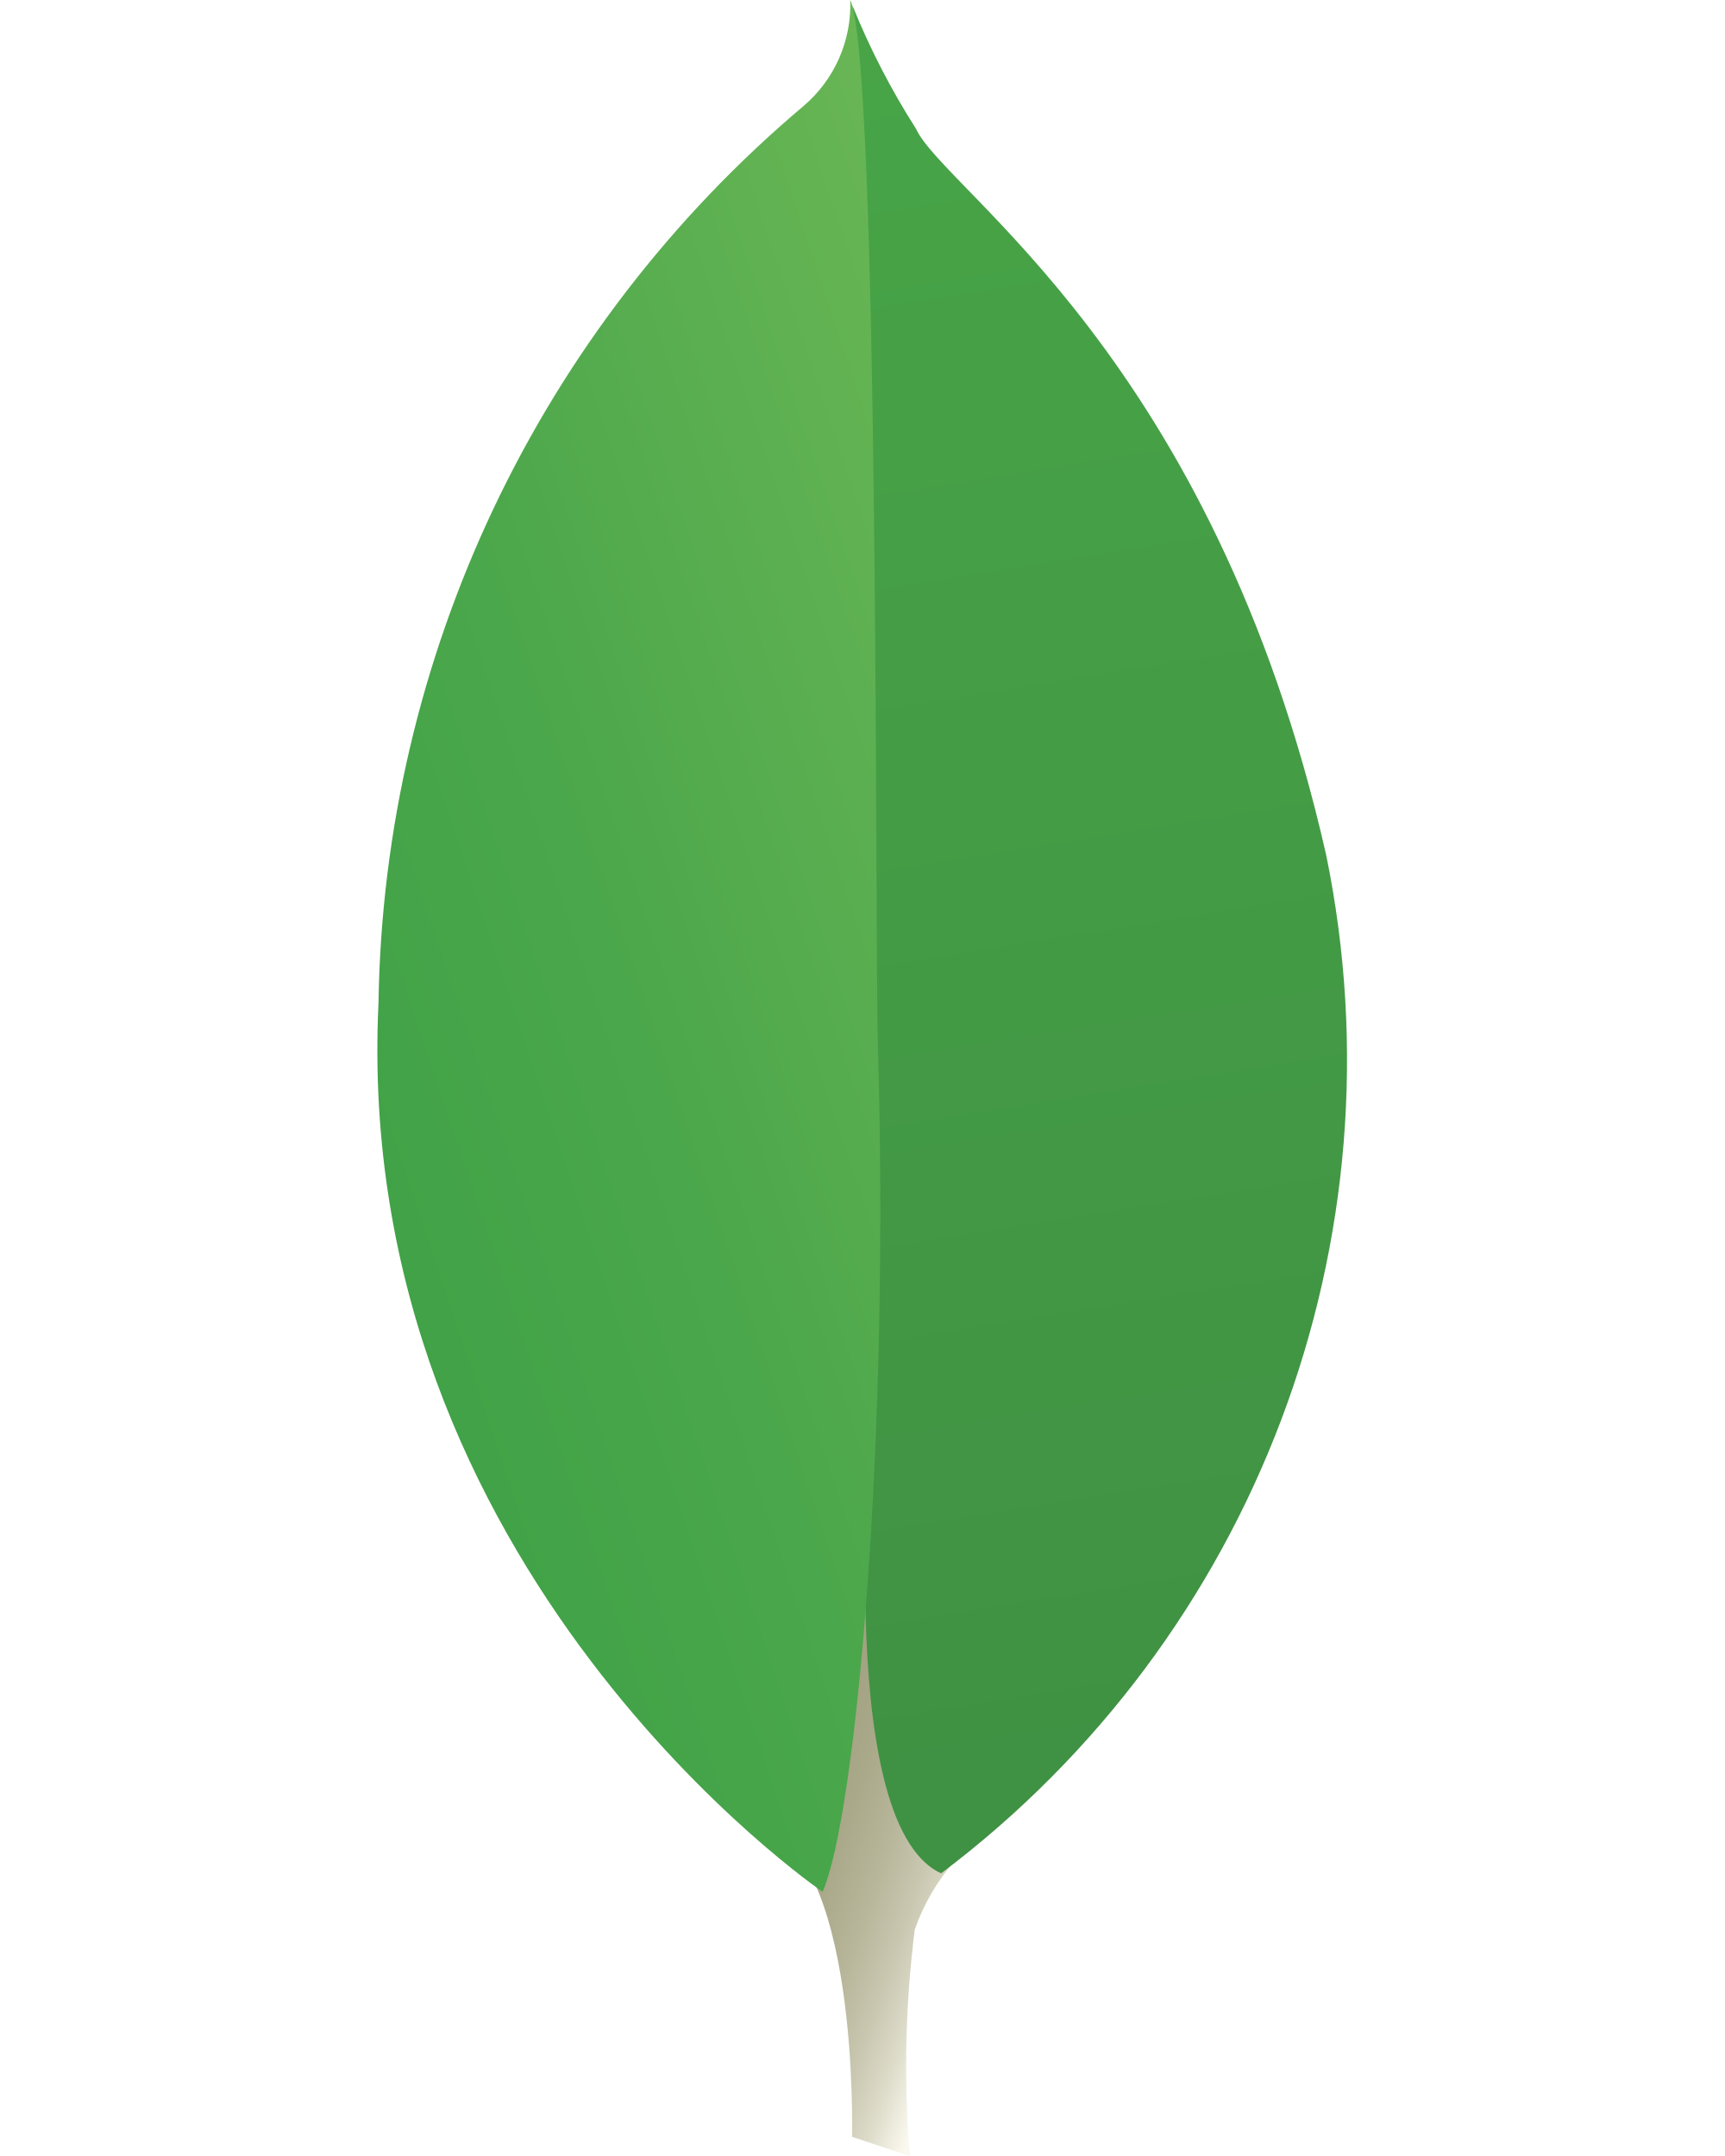
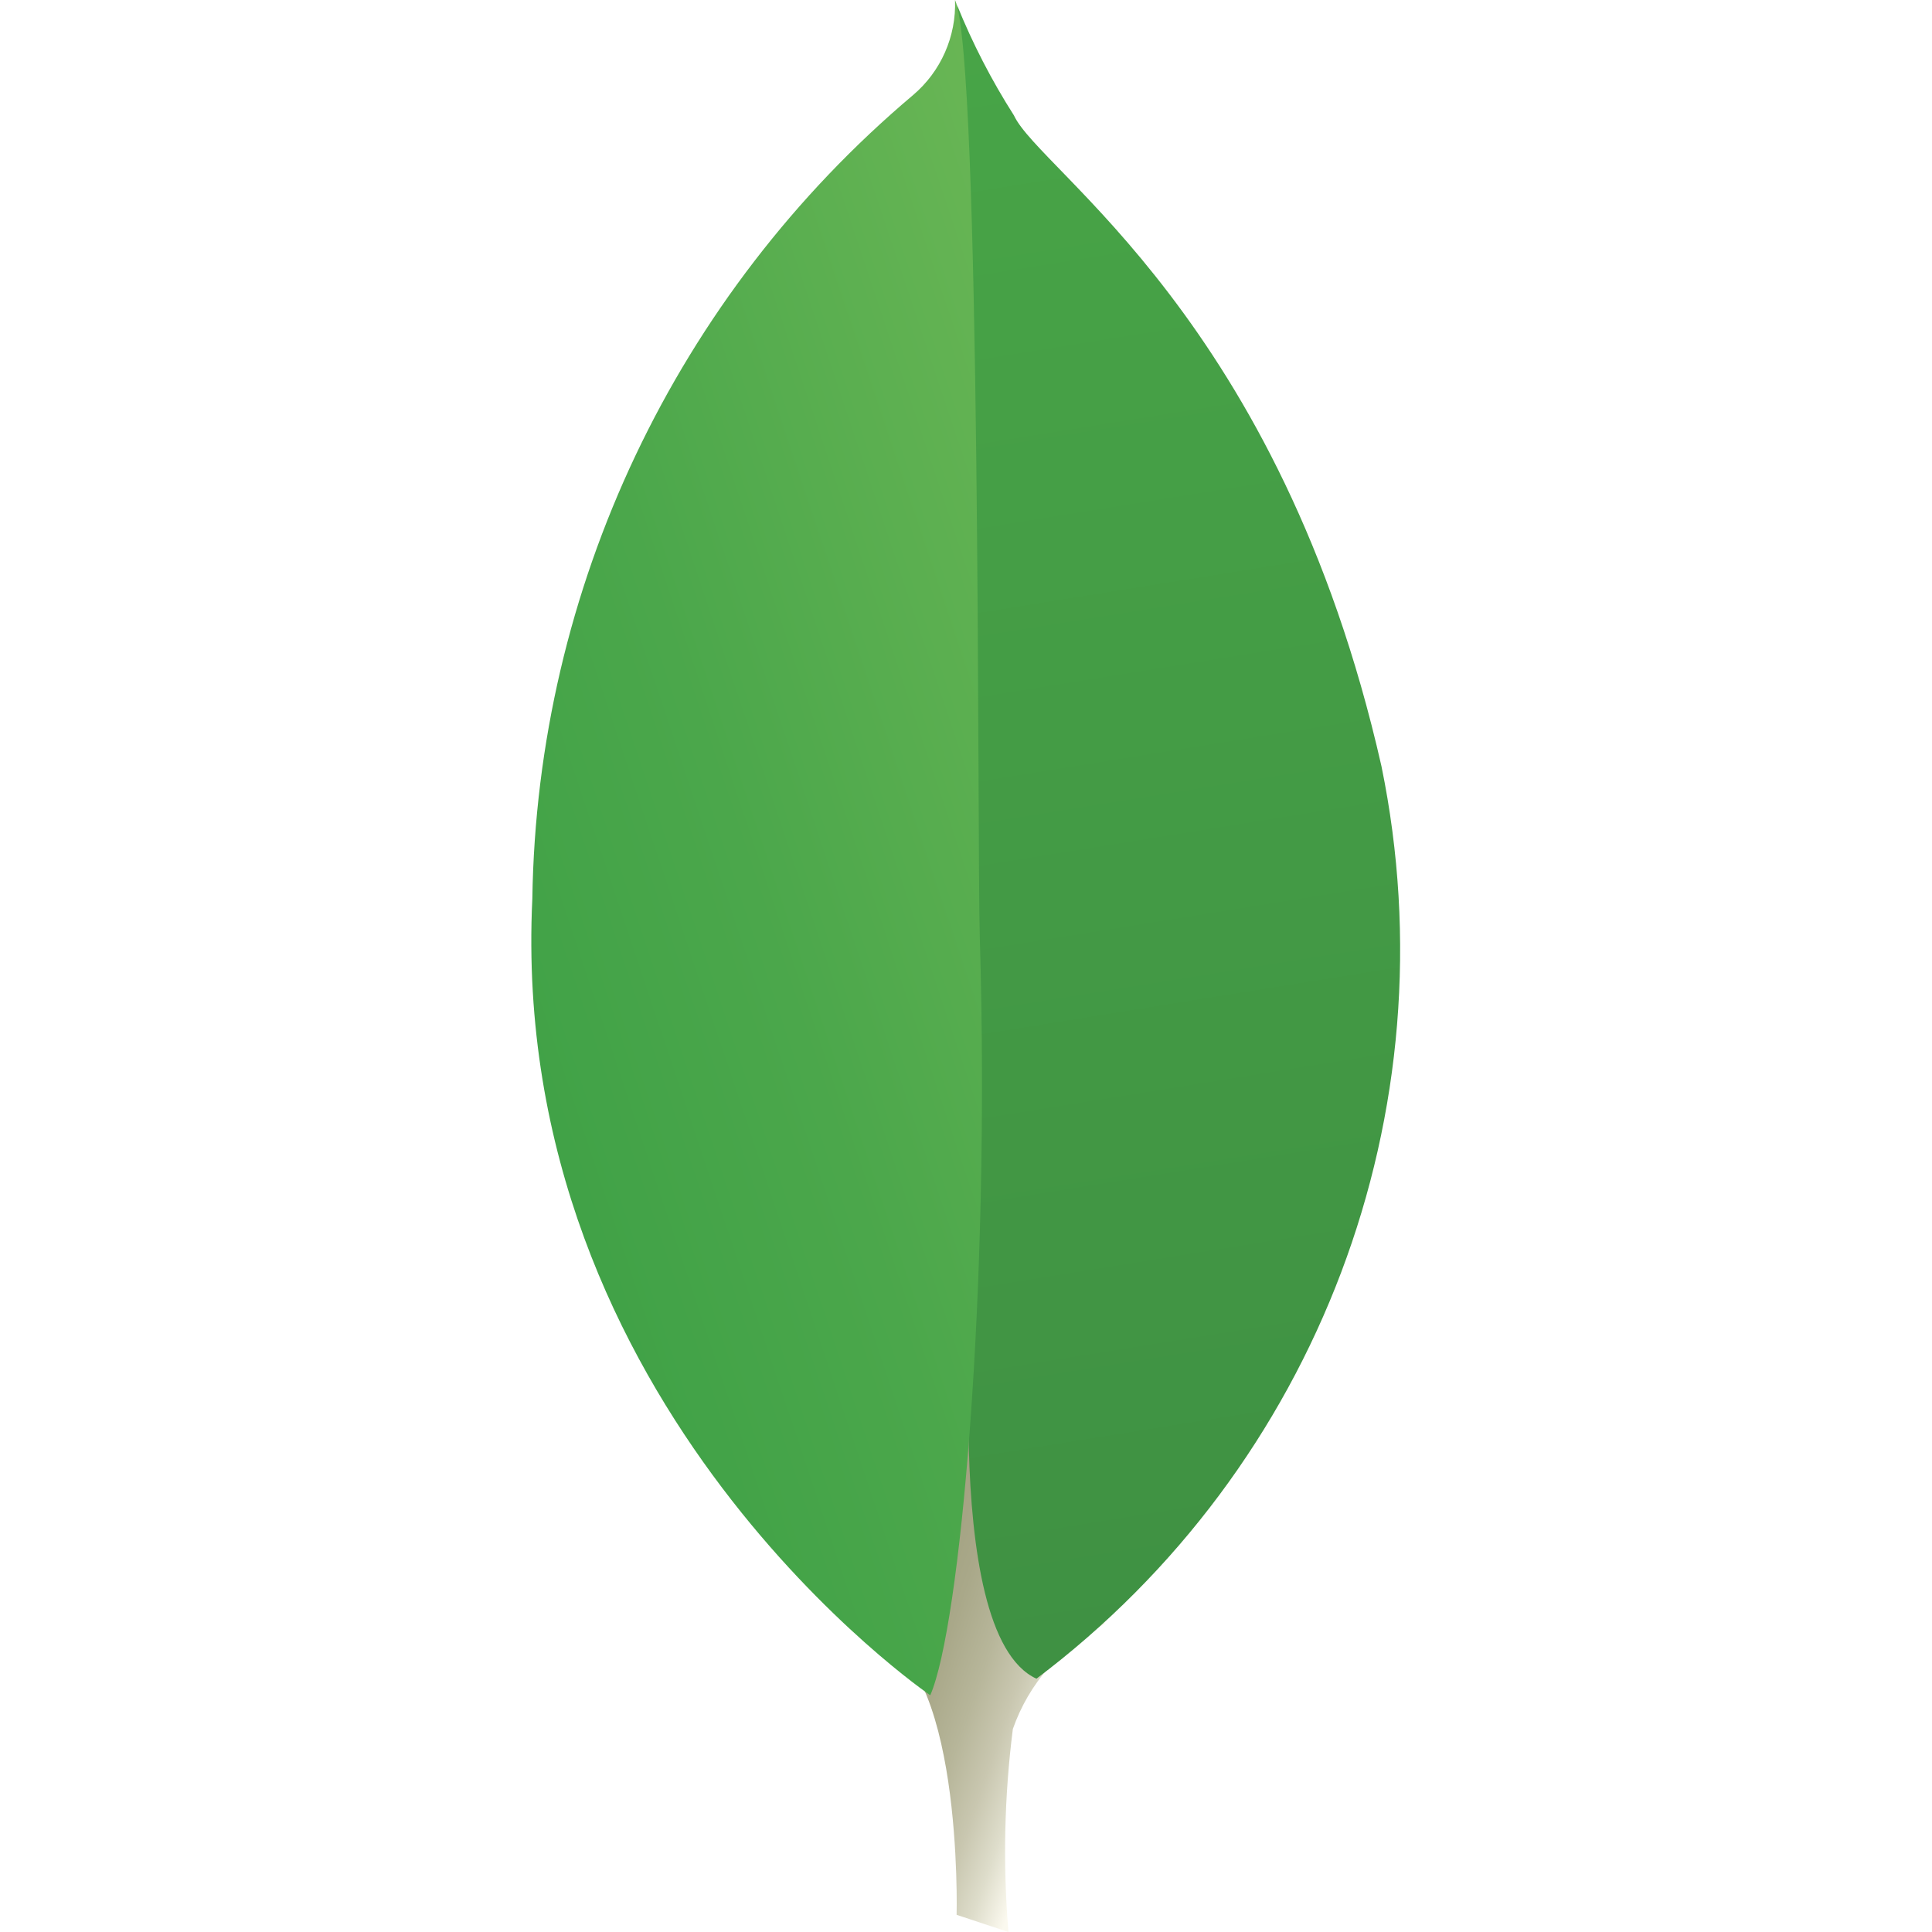
- <svg xmlns="http://www.w3.org/2000/svg" width="16px" height="20px" viewBox="9.71 2 12.59 28">
+ <svg xmlns="http://www.w3.org/2000/svg" width="20px" height="20px" viewBox="9.71 2 12.59 28">
  <defs>
    <linearGradient id="a" x1="-645.732" y1="839.188" x2="-654.59" y2="839.25" gradientTransform="matrix(-0.977, -0.323, -0.29, 0.877, -375.944, -928.287)" gradientUnits="userSpaceOnUse">
      <stop offset="0.231" stop-color="#999875" />
      <stop offset="0.563" stop-color="#9b9977" />
      <stop offset="0.683" stop-color="#a09f7e" />
      <stop offset="0.768" stop-color="#a9a889" />
      <stop offset="0.837" stop-color="#b7b69a" />
      <stop offset="0.896" stop-color="#c9c7b0" />
      <stop offset="0.948" stop-color="#deddcb" />
      <stop offset="0.994" stop-color="#f8f6eb" />
      <stop offset="1" stop-color="#fbf9ef" />
    </linearGradient>
    <linearGradient id="b" x1="-644.287" y1="823.405" x2="-657.028" y2="845.476" gradientTransform="matrix(-0.977, -0.323, -0.29, 0.877, -375.944, -928.287)" gradientUnits="userSpaceOnUse">
      <stop offset="0" stop-color="#48a547" />
      <stop offset="1" stop-color="#3f9143" />
    </linearGradient>
    <linearGradient id="c" x1="-643.386" y1="839.485" x2="-652.418" y2="833.417" gradientTransform="matrix(-0.977, -0.323, -0.29, 0.877, -375.944, -928.287)" gradientUnits="userSpaceOnUse">
      <stop offset="0" stop-color="#41a247" />
      <stop offset="0.352" stop-color="#4ba74b" />
      <stop offset="0.956" stop-color="#67b554" />
      <stop offset="1" stop-color="#69b655" />
    </linearGradient>
  </defs>
  <path d="M16.62,30l-.751-.249s.1-3.8-1.275-4.067c-.9-1.048.133-44.741,3.423-.149a2.712,2.712,0,0,0-1.333,1.523A14.1,14.1,0,0,0,16.62,30Z" style="fill:url(#a)" />
  <path d="M17.026,26.329a13.223,13.223,0,0,0,5-13.225C20.556,6.619,17.075,4.487,16.7,3.673a9.792,9.792,0,0,1-.825-1.6l.277,18.069S15.578,25.664,17.026,26.329Z" style="fill:url(#b)" />
  <path d="M15.487,26.569S9.366,22.4,9.72,15.025A15.54,15.54,0,0,1,15.239,3.377,1.725,1.725,0,0,0,15.846,2c.381.82.319,12.243.359,13.579C16.36,20.776,15.916,25.588,15.487,26.569Z" style="fill:url(#c)" />
</svg>
